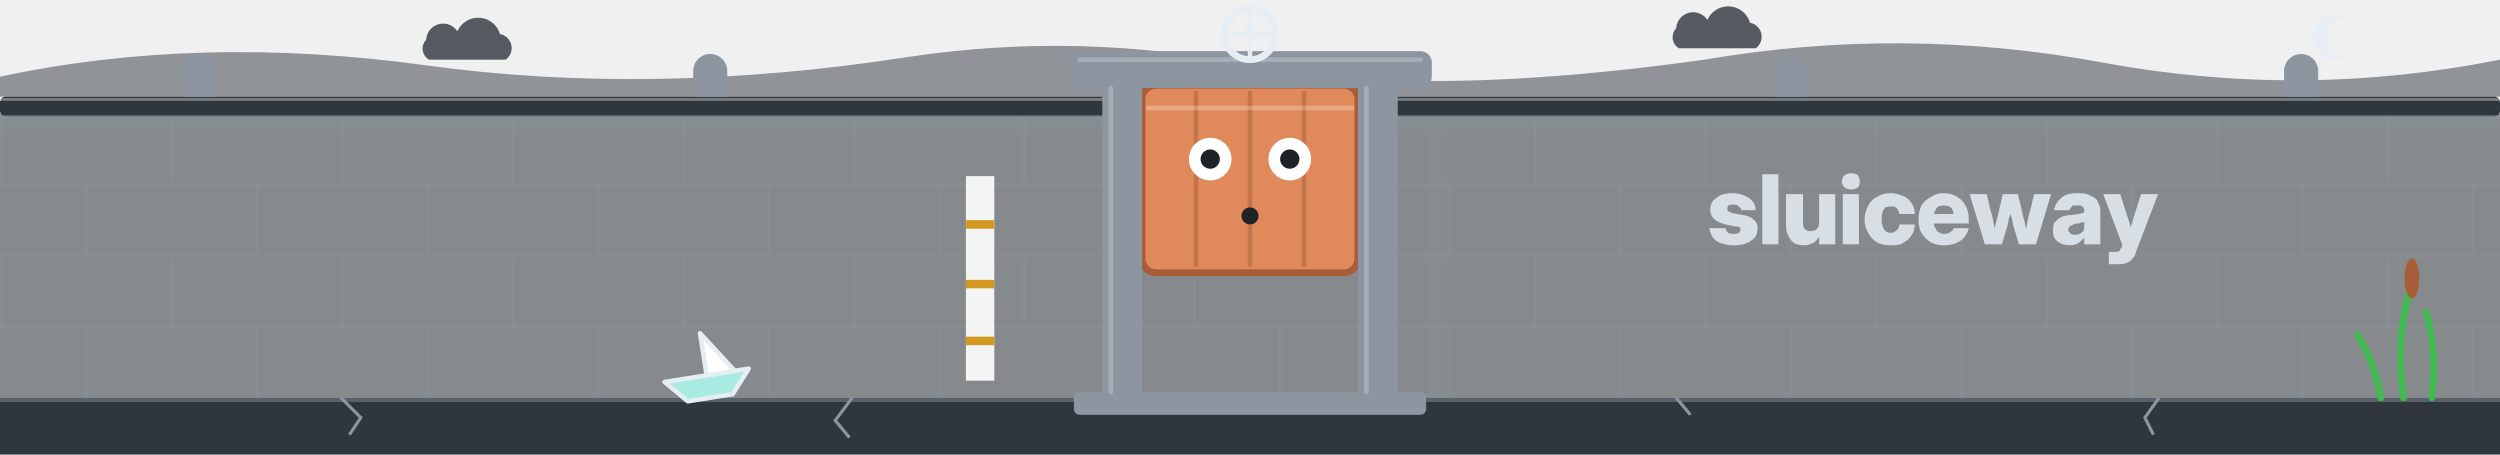
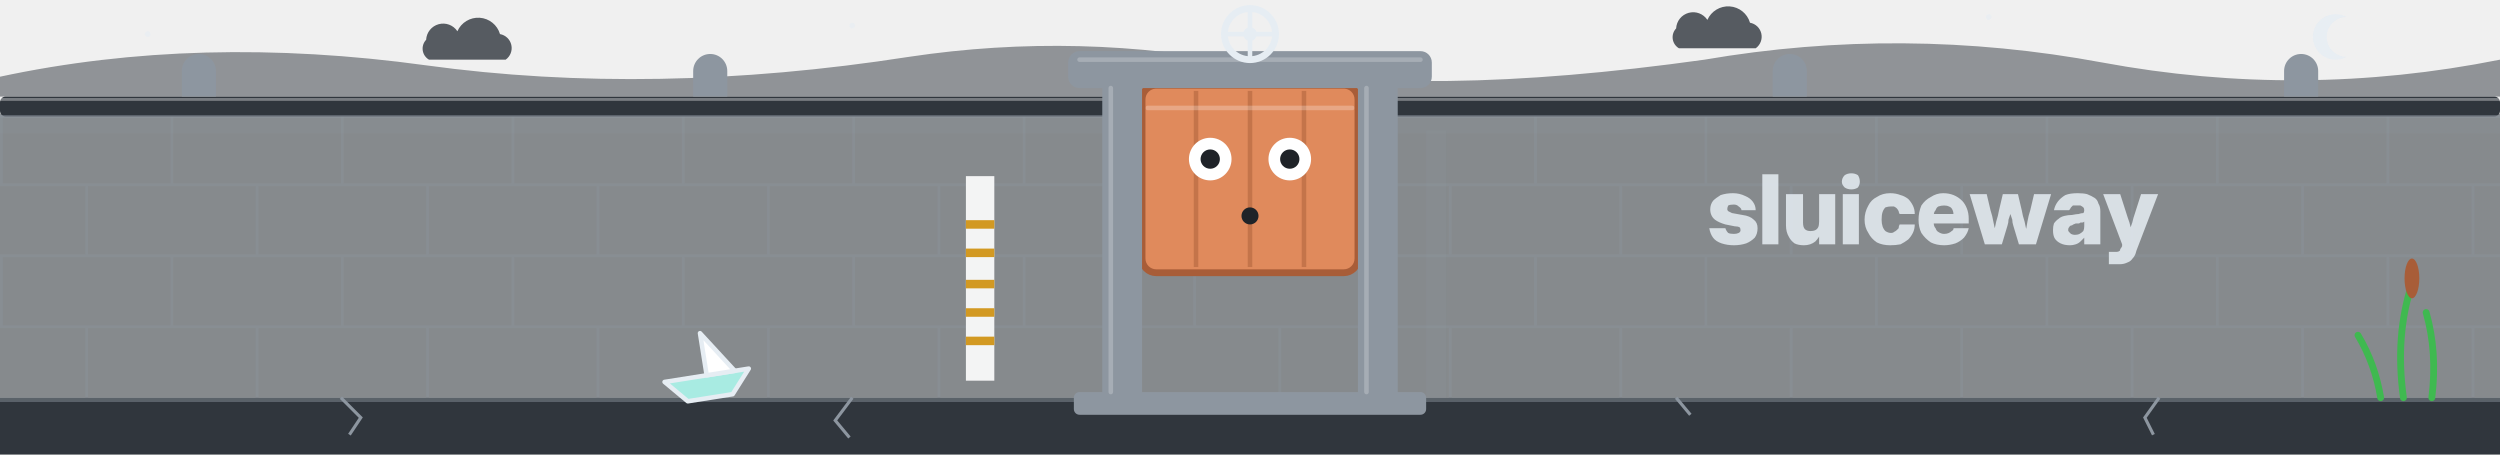
<svg xmlns="http://www.w3.org/2000/svg" viewBox="0 0 880 160" width="880" height="160" role="img" aria-label="Sluiceway: no stacks yet">
  <style>.look{animation:look 4s ease-in-out infinite}.lid{transform-box:fill-box;transform-origin:center;animation:lid 5s ease-in-out infinite}.cloud{animation:cloud 40s ease-in-out infinite alternate}@keyframes look{0%,40%{transform:translateX(-2px)}50%,90%{transform:translateX(2px)}100%{transform:translateX(-2px)}}@keyframes lid{0%,93%,100%{transform:scaleY(1)}96.5%{transform:scaleY(.08)}}@keyframes cloud{to{transform:translateX(70px)}}@media (prefers-reduced-motion:reduce){*{animation:none!important}}</style>
  <path d="M0 34V27q70 -15 150 -4t170 -3q60 -9 120 3t160 -2q70 -12 140 1t140 -1V34z" fill="#30363d" opacity=".5" />
  <g fill="#30363d" opacity=".8">
    <path class="cloud" d="M150 14a6 6 0 0 1 11 -3a8 8 0 0 1 15 1a5 5 0 0 1 2 9h-27a4.5 4.5 0 0 1 -1 -7z" />
    <path class="cloud" d="M590 10a6 6 0 0 1 11 -3a8 8 0 0 1 15 1a5 5 0 0 1 2 9h-27a4.5 4.5 0 0 1 -1 -7z" />
  </g>
  <path d="M826 6a8 8 0 1 0 0 14a6.5 6.5 0 0 1 0 -14z" fill="#e6edf3" opacity=".85" />
  <g fill="#e6edf3" opacity=".6">
    <circle cx="300" cy="9" r="1" />
    <circle cx="700" cy="6" r="1" />
    <circle cx="52" cy="12" r="1" />
  </g>
  <rect y="40" width="880" height="100" fill="#30363d" opacity=".55" />
  <g stroke="#8d96a0" opacity=".3">
    <path d="M0 65H880M0 90H880M0 115H880" />
    <path d="M0 52.5H880M0 102.5H880M30 77.5H880M30 127.5H880" stroke-width="25" stroke-dasharray="1 59" />
  </g>
  <rect y="41" width="880" height="6" fill="#8d96a0" opacity=".16" />
  <rect y="34" width="880" height="7" rx="2" fill="#30363d" />
  <path d="M0 35H880" stroke="#ffffff" opacity=".35" />
  <path d="M0 41H880" stroke="#8d96a0" opacity=".5" />
  <g fill="#8d96a0">
    <path d="M64 34v-9a6 6 0 0 1 12 0v9z" />
    <path d="M244 34v-9a6 6 0 0 1 12 0v9z" />
    <path d="M624 34v-9a6 6 0 0 1 12 0v9z" />
    <path d="M804 34v-9a6 6 0 0 1 12 0v9z" />
  </g>
  <rect y="140" width="880" height="20" fill="#30363d" />
  <path d="M0 140.75H880" stroke="#8d96a0" stroke-width="1.5" opacity=".45" />
  <rect x="340" y="62" width="10" height="72" fill="#ffffff" opacity=".9" />
-   <path d="M340 79h10M340 100h10M340 120h10" stroke="#d29922" stroke-width="3" />
+   <path d="M340 120h10M340 110h10M340 100h10M340 89h10M340 79h10" stroke="#d29922" stroke-width="3" />
  <path transform="translate(601 86) scale(0.3333)" d="M28 1q-7 0-13-2q-6-2-9-6q-3-4-4-10h17q1 3 3 5q2 1 6 1q3 0 5-1q2-1 2-3q0-2-1-3q-2-1-5-1l-10-2q-7-2-11-5q-5-4-5-11q0-5 3-9q3-3 8-6q6-2 13-2q7 0 13 3q5 2 8 6q3 4 3 9h-15q0-2-3-4q-2-2-5-2q-4 0-6 1q-1 2-1 4q0 1 1 2q2 1 4 2l11 2q8 1 12 5q4 3 4 9q0 6-3 10q-4 4-9 6q-6 2-13 2zM75-74v74h-17v-74zM102 1q-6 0-10-2q-4-3-6-7q-3-5-3-12v-33h18v30q0 5 2 7q2 2 6 2q3 0 5-1q2-1 3-3q1-2 1-6v-29h17v53h-17v-14h3q-3 7-7 11q-5 4-12 4zM143 0v-53h17v53zM152-58q-4 0-7-2q-3-3-3-6q0-4 3-7q3-2 7-2q4 0 7 2q2 3 2 7q0 3-2 6q-3 2-7 2zM193 1q-8 0-14-3q-6-4-9-10q-4-6-4-14q0-8 4-15q3-6 9-9q6-4 14-4q6 0 11 2q4 1 8 4q3 3 5 7q2 4 2 9h-16q-1-2-1-3q-1-2-2-3q-1-1-3-2q-1 0-3 0q-3 0-6 1q-2 2-3 5q-1 3-1 8q0 4 1 7q1 3 3 5q3 2 6 2q2 0 3-1q2-1 3-2q1-1 2-2q0-2 1-4h16q0 5-2 9q-2 4-5 7q-4 3-8 5q-5 1-11 1zM250 1q-8 0-14-3q-6-4-10-10q-3-6-3-14q0-8 3-15q4-6 10-9q6-4 13-4q6 0 11 2q5 2 9 6q3 3 5 8q2 5 2 11v5h-48v-10h40l-8 2q0-4-1-6q-1-3-4-4q-2-1-5-1q-3 0-6 1q-2 1-3 4q-2 2-2 6v7q0 4 2 6q1 3 3 4q3 2 6 2q3 0 5-1q2-1 3-2q2-1 2-3h16q-1 5-5 10q-4 4-9 6q-6 2-12 2zM293 0l-16-53h18l4 17q2 6 3 12q1 6 3 12h-3q2-6 3-12q2-6 3-12l4-17h16l4 17q1 6 3 12q1 6 3 12h-2q1-6 2-12q1-6 3-12l4-17h18l-16 53h-18l-6-20q-1-3-1-6q-1-3-2-6q-1-3-1-6h3q-1 3-2 6q-1 3-2 6q0 3-1 6l-6 20zM383 1q-6 0-10-2q-4-2-6-5q-2-3-2-9q0-4 1-7q2-3 5-5q2-2 6-3q4-1 8-1q5-1 7-1q3-1 5-1q1-1 1-3q0-2-1-3q-1-1-3-2q-1 0-4 0q-2 0-4 0q-1 1-2 2q-1 2-2 3h-16q1-5 4-9q3-4 8-7q5-2 13-2q6 0 10 1q5 2 8 4q3 2 4 6q2 3 2 8v35h-17v-7q-2 2-4 4q-2 2-5 3q-3 1-6 1zM388-10q3 0 5-1q2-1 4-3q1-2 1-5v-5q-1 1-2 1q-1 0-2 0q-1 1-2 1q-2 0-3 0q-3 1-4 2q-2 0-3 2q-1 1-1 3q0 1 1 2q1 1 2 2q2 1 4 1zM424 21v-13h8q2 0 3-1q1 0 1-2q1-1 2-3v-2l-20-53h18l8 25q2 5 3 10q1 5 3 10h-5q1-5 2-10q2-5 3-10l8-25h18l-23 60q-1 5-4 8q-2 3-5 4q-4 2-8 2q-3 0-6 0q-3 0-6 0z" fill="#e6edf3" opacity=".85" />
  <path d="M846 140q-3 -22 3 -40M856 140q2 -16 -2 -30M838 140q-2 -12 -8 -22" stroke="#3fb950" stroke-width="2.4" stroke-linecap="round" fill="none" />
  <ellipse cx="849" cy="98" rx="2.6" ry="7" fill="#a85d38" />
  <path d="M120 140l7 7l-4 6M300 140l-6 8l5 6M590 140l5 6M760 140l-5 7l3 6" stroke="#8d96a0" stroke-width="1.1" fill="none" />
  <g transform="translate(250 140) rotate(-9)" stroke="#e6edf3" stroke-width="1.6" stroke-linejoin="round">
    <path d="M-15 -8h30l-7 8h-16z" fill="#a8ebe2" />
    <path d="M0 -8v-15l10 15z" fill="#ffffff" />
  </g>
  <path d="M502 46h7v94h-7z" fill="#8d96a0" opacity=".16" />
  <g>
    <rect x="402" y="30" width="76" height="66" rx="5" fill="#e08a5c" />
    <path d="M421 32v62M440 32v62M459 32v62" stroke="#a85d38" stroke-width="1.6" opacity=".5" />
    <path d="M404 38h72" stroke="#ffffff" stroke-width="1.6" opacity=".25" stroke-linecap="round" />
    <rect x="402" y="30" width="76" height="66" rx="5" fill="none" stroke="#a85d38" stroke-width="2.4" />
    <g class="look">
      <g class="lid">
        <g fill="#ffffff">
          <circle cx="426" cy="56" r="7.5" />
          <circle cx="454" cy="56" r="7.5" />
        </g>
        <g fill="#1f2328">
          <circle cx="426" cy="56" r="3.4" />
          <circle cx="454" cy="56" r="3.4" />
        </g>
      </g>
    </g>
    <circle cx="440" cy="76" r="3" fill="#1f2328" />
  </g>
  <g fill="#8d96a0">
    <rect x="378" y="138" width="124" height="8" rx="2" />
    <rect x="388" y="26" width="14" height="114" rx="2" />
    <rect x="478" y="26" width="14" height="114" rx="2" />
    <rect x="376" y="18" width="128" height="13" rx="4" />
  </g>
  <path d="M391 31v107M481 31v107M380 21h120" stroke="#ffffff" stroke-width="1.6" opacity=".22" stroke-linecap="round" />
  <g transform="translate(440 12)">
    <g>
      <circle r="9" fill="none" stroke="#e6edf3" stroke-width="2.4" />
      <path d="M-9 0h18M0 -9v18" stroke="#e6edf3" stroke-width="1.6" />
      <circle r="2.4" fill="#e6edf3" />
    </g>
  </g>
</svg>
